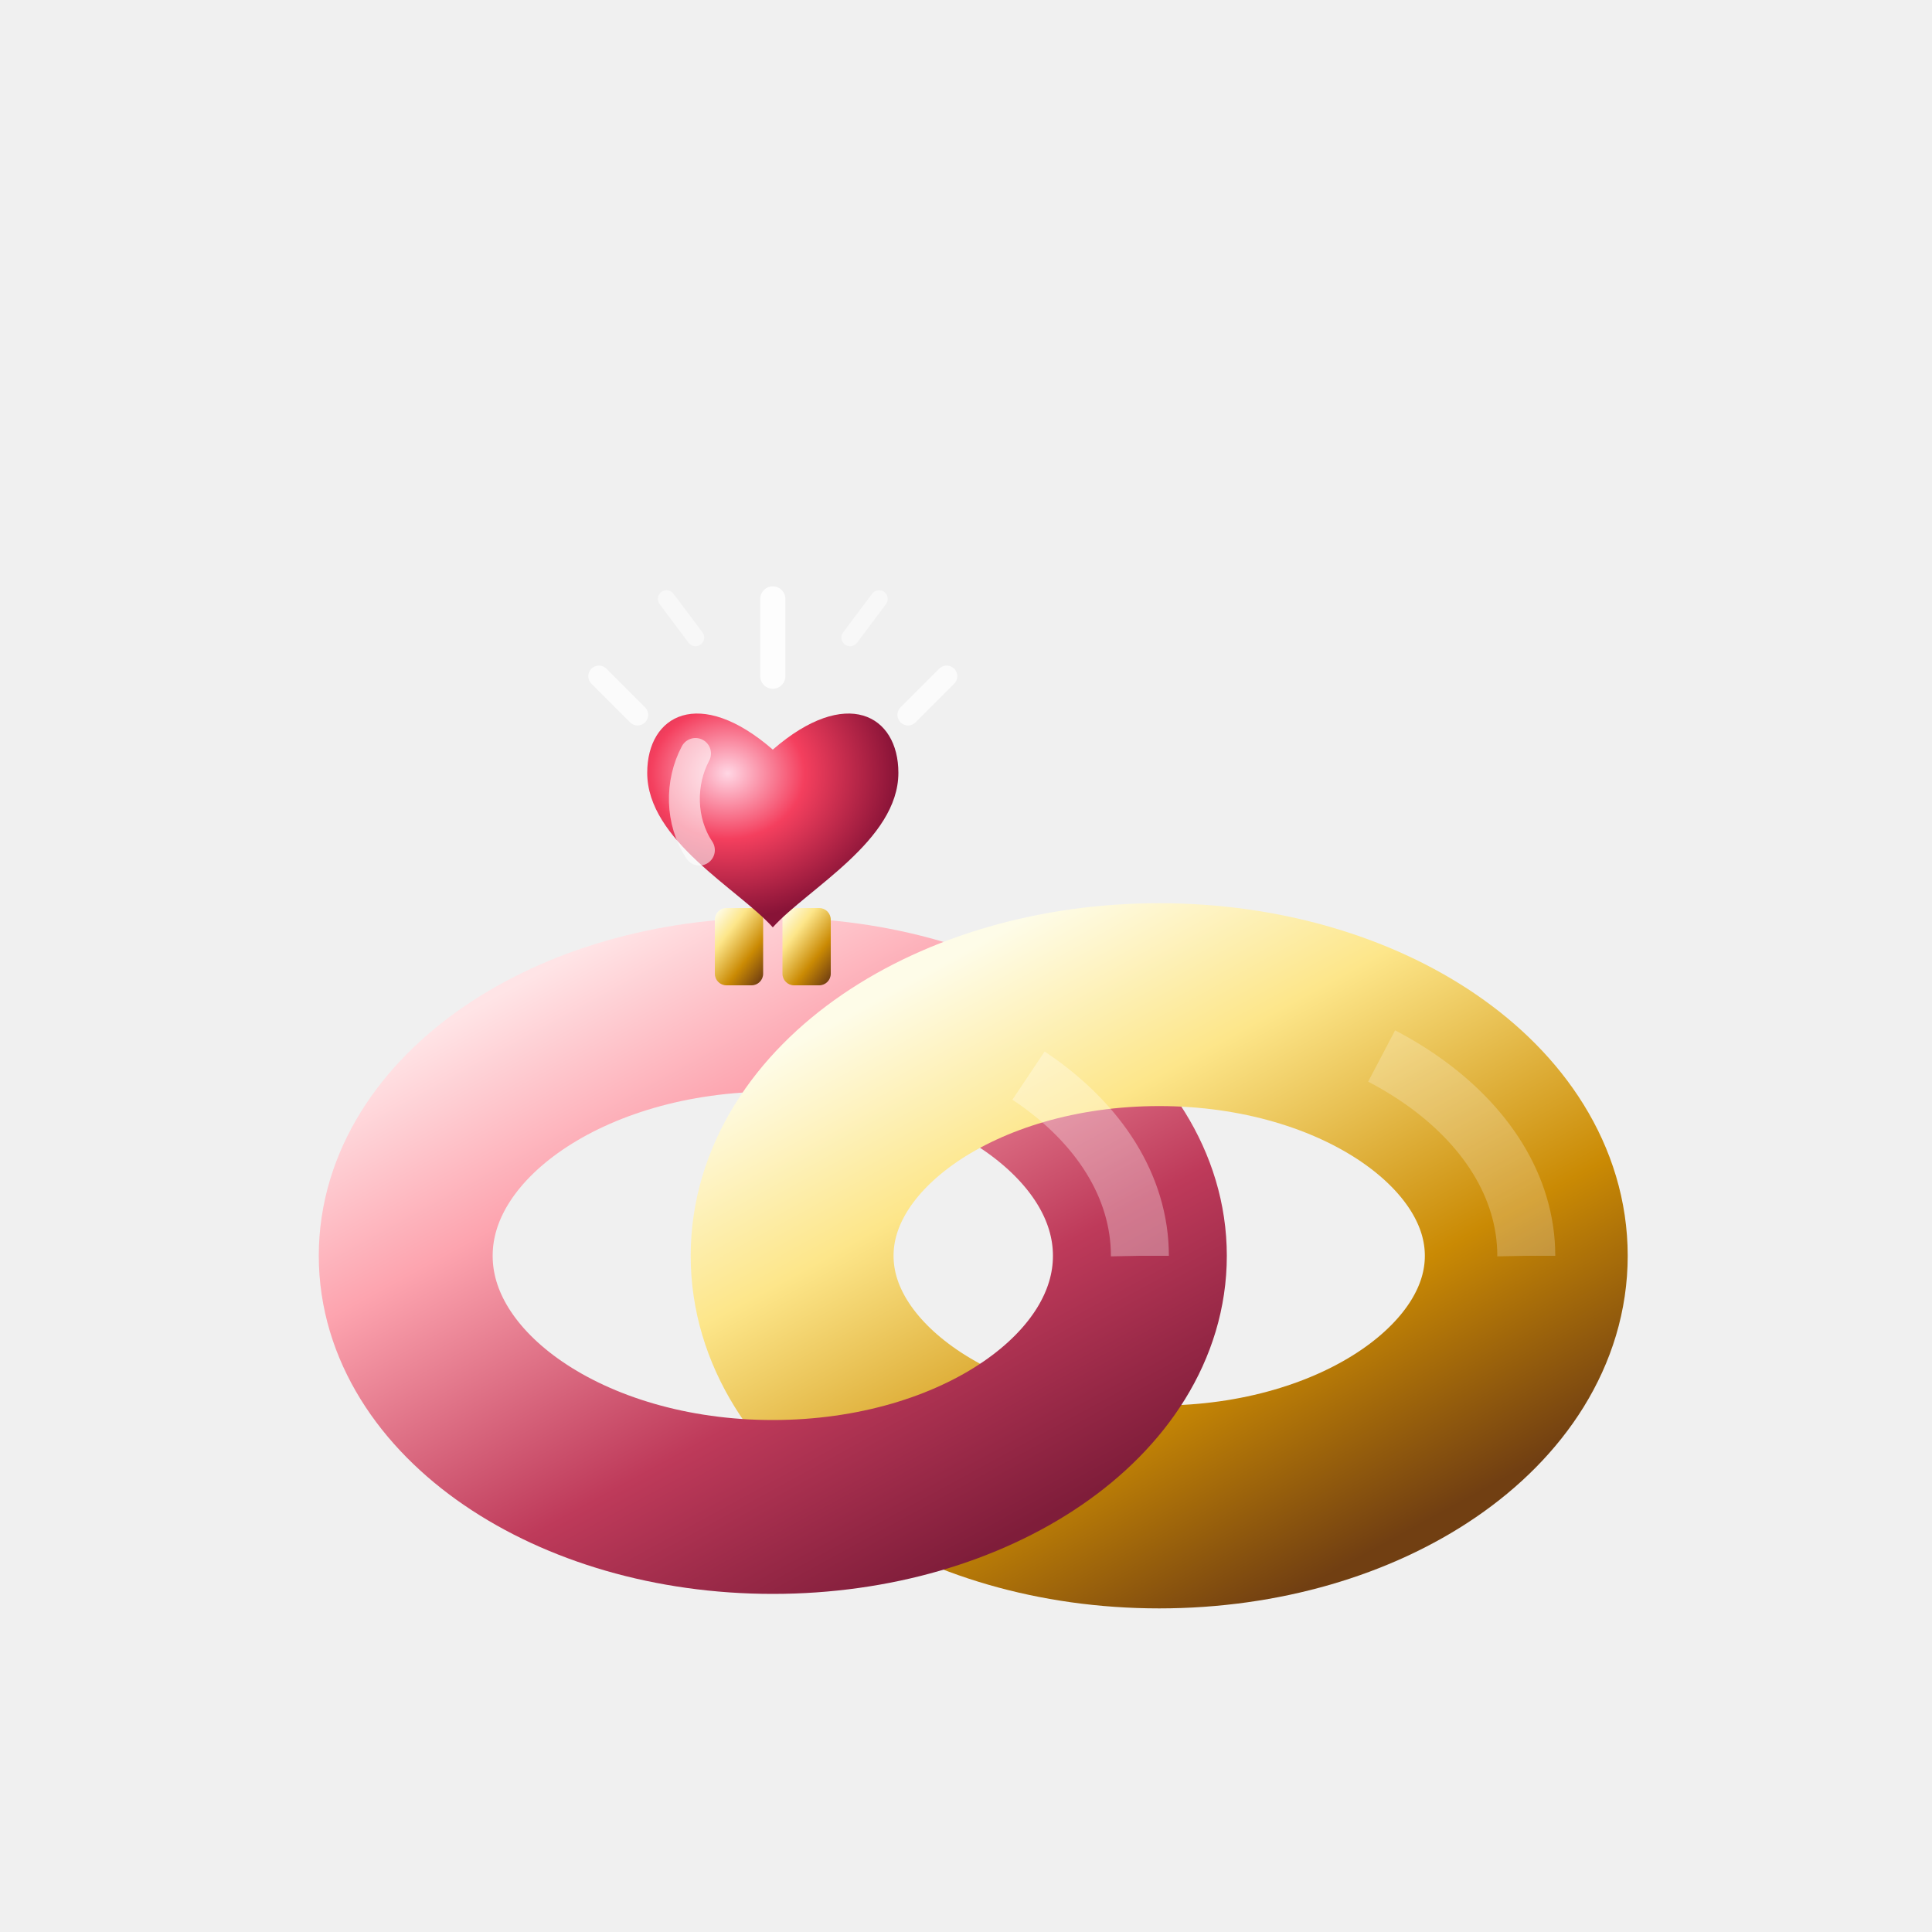
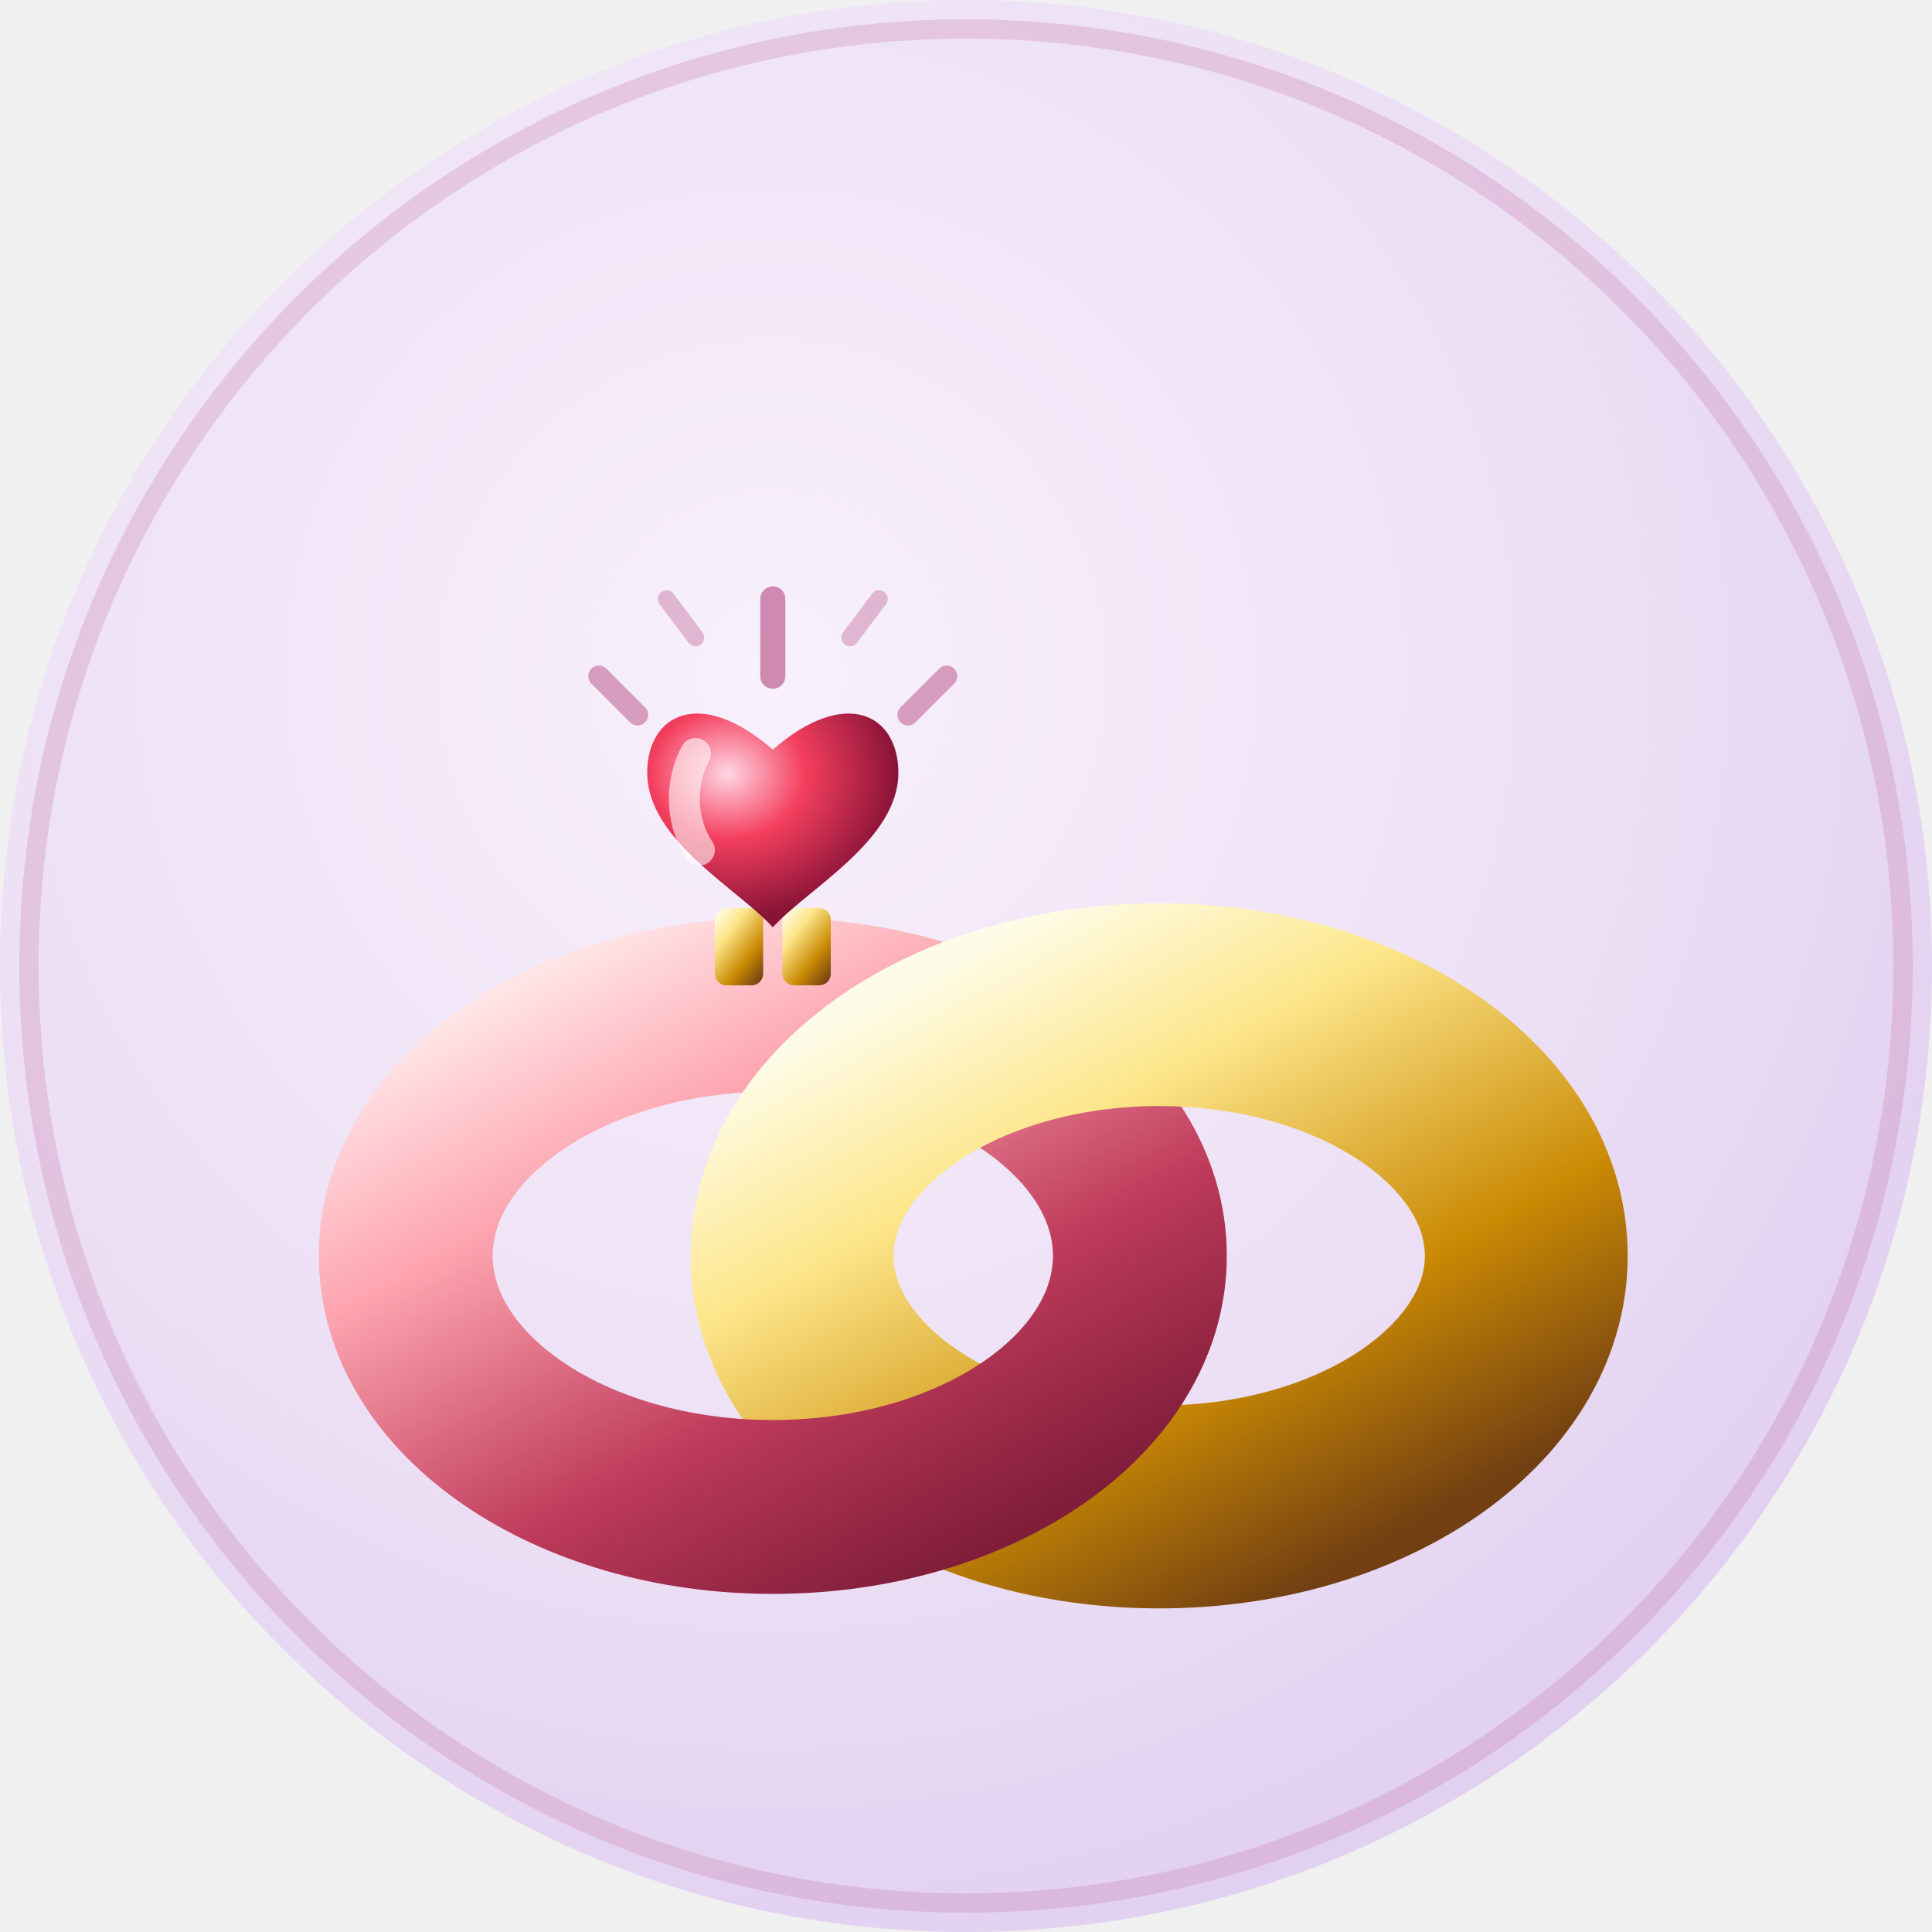
<svg xmlns="http://www.w3.org/2000/svg" viewBox="0 0 100 100">
  <defs>
    <linearGradient id="rg" x1="10%" y1="0%" x2="90%" y2="100%">
      <stop offset="0%" stop-color="#ffe4e6" />
      <stop offset="28%" stop-color="#fda4af" />
      <stop offset="68%" stop-color="#be3a5a" />
      <stop offset="100%" stop-color="#7f1d3a" />
    </linearGradient>
    <linearGradient id="yg" x1="10%" y1="0%" x2="90%" y2="100%">
      <stop offset="0%" stop-color="#fefce8" />
      <stop offset="28%" stop-color="#fde68a" />
      <stop offset="68%" stop-color="#ca8a04" />
      <stop offset="100%" stop-color="#713f12" />
    </linearGradient>
    <radialGradient id="gem" cx="32%" cy="28%" r="68%">
      <stop offset="0%" stop-color="#ffd6e4" />
      <stop offset="45%" stop-color="#f43f5e" />
      <stop offset="100%" stop-color="#881337" />
    </radialGradient>
+     <radialGradient id="bg" cx="40%" cy="35%" r="70%">
+       <stop offset="0%" stop-color="#f8f0fc" />
+       <stop offset="60%" stop-color="#ede0f5" />
+       <stop offset="100%" stop-color="#e0cef0" />
+     </radialGradient>
    <clipPath id="top">
      <rect x="0" y="0" width="100" height="65" />
    </clipPath>
    <clipPath id="bot">
      <rect x="0" y="65" width="100" height="35" />
    </clipPath>
  </defs>
+   <circle cx="50" cy="50" r="50" fill="url(#bg)" />
+   <circle cx="50" cy="50" r="48.5" fill="none" stroke="rgba(196,113,160,0.25)" stroke-width="1" />
  <ellipse cx="60" cy="65" rx="19" ry="13" fill="none" stroke="url(#yg)" stroke-width="10.5" clip-path="url(#bot)" />
  <ellipse cx="40" cy="65" rx="19" ry="13" fill="none" stroke="url(#rg)" stroke-width="9" />
  <ellipse cx="60" cy="65" rx="19" ry="13" fill="none" stroke="url(#yg)" stroke-width="10.5" clip-path="url(#top)" />
-   <ellipse cx="40" cy="65" rx="19" ry="13" fill="none" stroke="rgba(255,255,255,0.32)" stroke-width="3" stroke-dasharray="20 104" stroke-dashoffset="34" />
-   <ellipse cx="60" cy="65" rx="19" ry="13" fill="none" stroke="rgba(255,255,255,0.22)" stroke-width="3" stroke-dasharray="17 104" stroke-dashoffset="33" />
  <rect x="37" y="47" width="2.5" height="4" rx="0.6" fill="url(#yg)" />
  <rect x="40.5" y="47" width="2.5" height="4" rx="0.6" fill="url(#yg)" />
  <path d="M40,48 C38.2,46 33.5,43.5 33.5,40            C33.5,37 36.2,35.5 40,38.8            C43.8,35.5 46.5,37 46.5,40            C46.5,43.5 41.8,46 40,48Z" fill="url(#gem)" />
  <path d="M36,39 C35.2,40.5 35.2,42.5 36.2,44" fill="none" stroke="rgba(255,255,255,0.58)" stroke-width="1.6" stroke-linecap="round" />
-   <line x1="40" y1="31" x2="40" y2="35" stroke="white" stroke-width="1.3" stroke-linecap="round" opacity="0.88" />
-   <line x1="33" y1="37" x2="31" y2="35" stroke="white" stroke-width="1.1" stroke-linecap="round" opacity="0.7" />
-   <line x1="47" y1="37" x2="49" y2="35" stroke="white" stroke-width="1.1" stroke-linecap="round" opacity="0.7" />
-   <line x1="36" y1="33" x2="34.5" y2="31" stroke="white" stroke-width="0.9" stroke-linecap="round" opacity="0.5" />
-   <line x1="44" y1="33" x2="45.5" y2="31" stroke="white" stroke-width="0.9" stroke-linecap="round" opacity="0.5" />
+   <line x1="40" y1="31" x2="40" y2="35" stroke="#c471a0" stroke-width="1.3" stroke-linecap="round" opacity="0.8" />
+   <line x1="33" y1="37" x2="31" y2="35" stroke="#c471a0" stroke-width="1.1" stroke-linecap="round" opacity="0.65" />
+   <line x1="47" y1="37" x2="49" y2="35" stroke="#c471a0" stroke-width="1.1" stroke-linecap="round" opacity="0.65" />
+   <line x1="36" y1="33" x2="34.5" y2="31" stroke="#c471a0" stroke-width="0.9" stroke-linecap="round" opacity="0.45" />
+   <line x1="44" y1="33" x2="45.5" y2="31" stroke="#c471a0" stroke-width="0.9" stroke-linecap="round" opacity="0.45" />
</svg>
